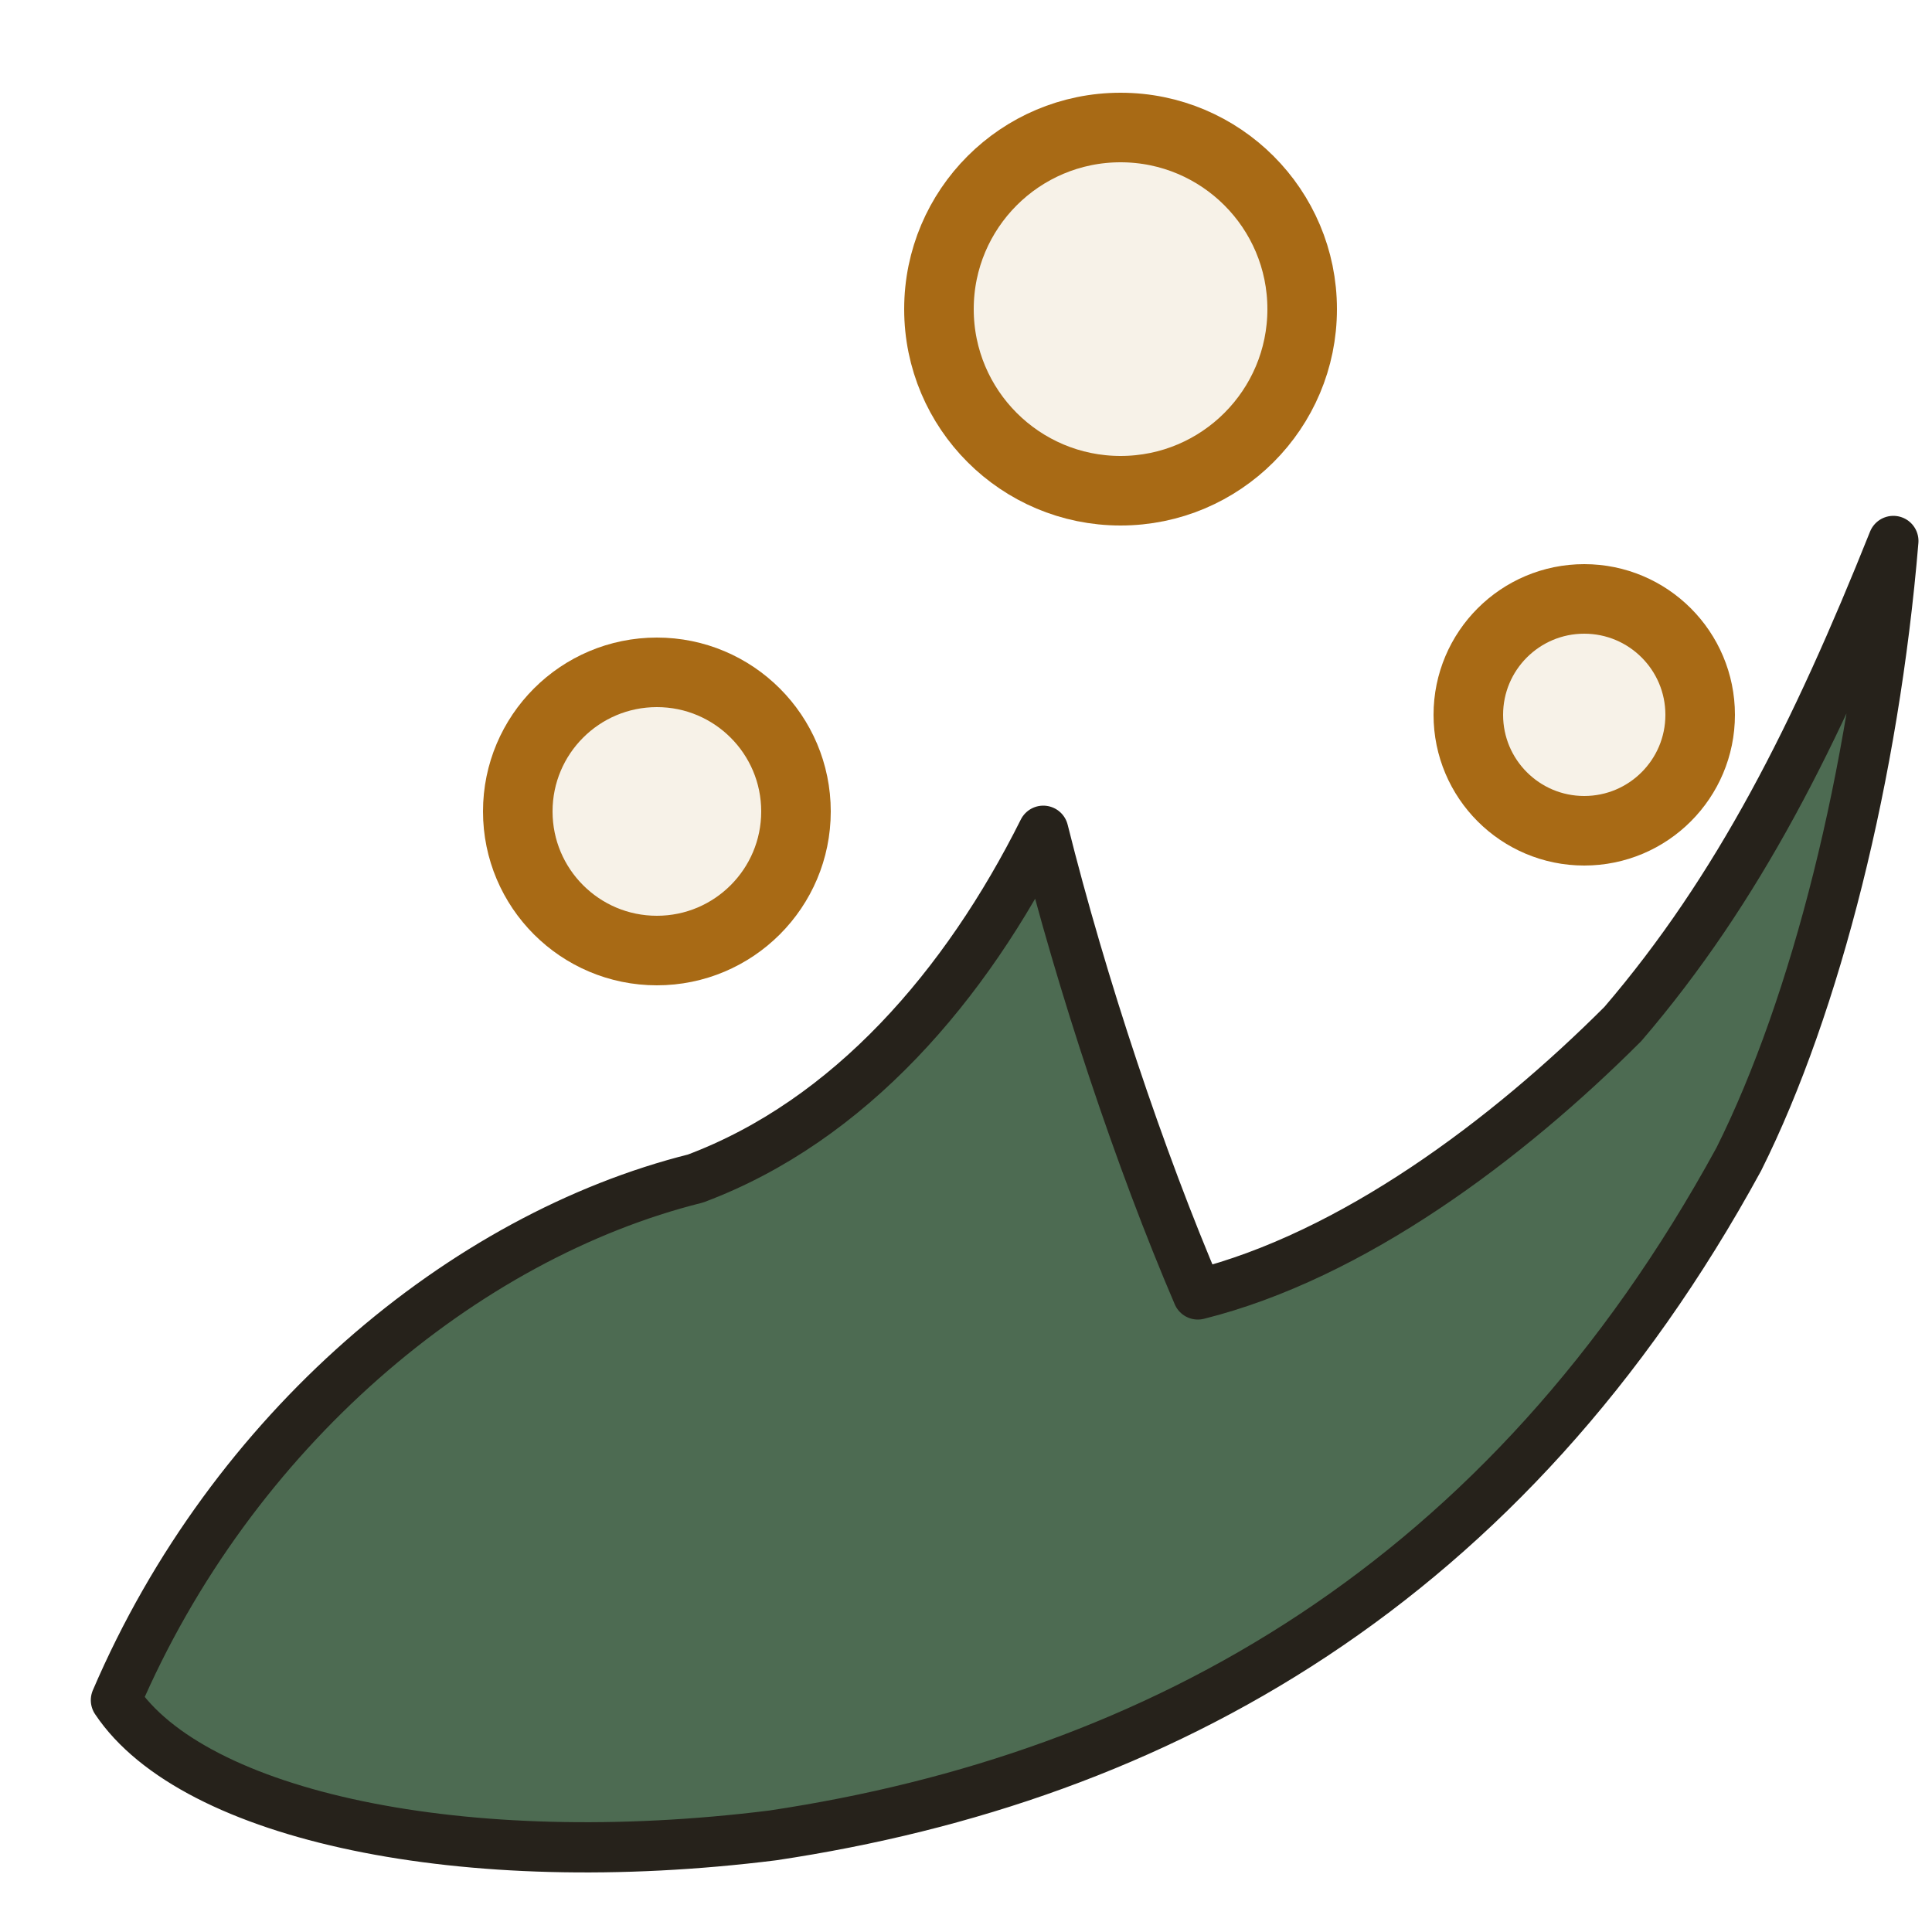
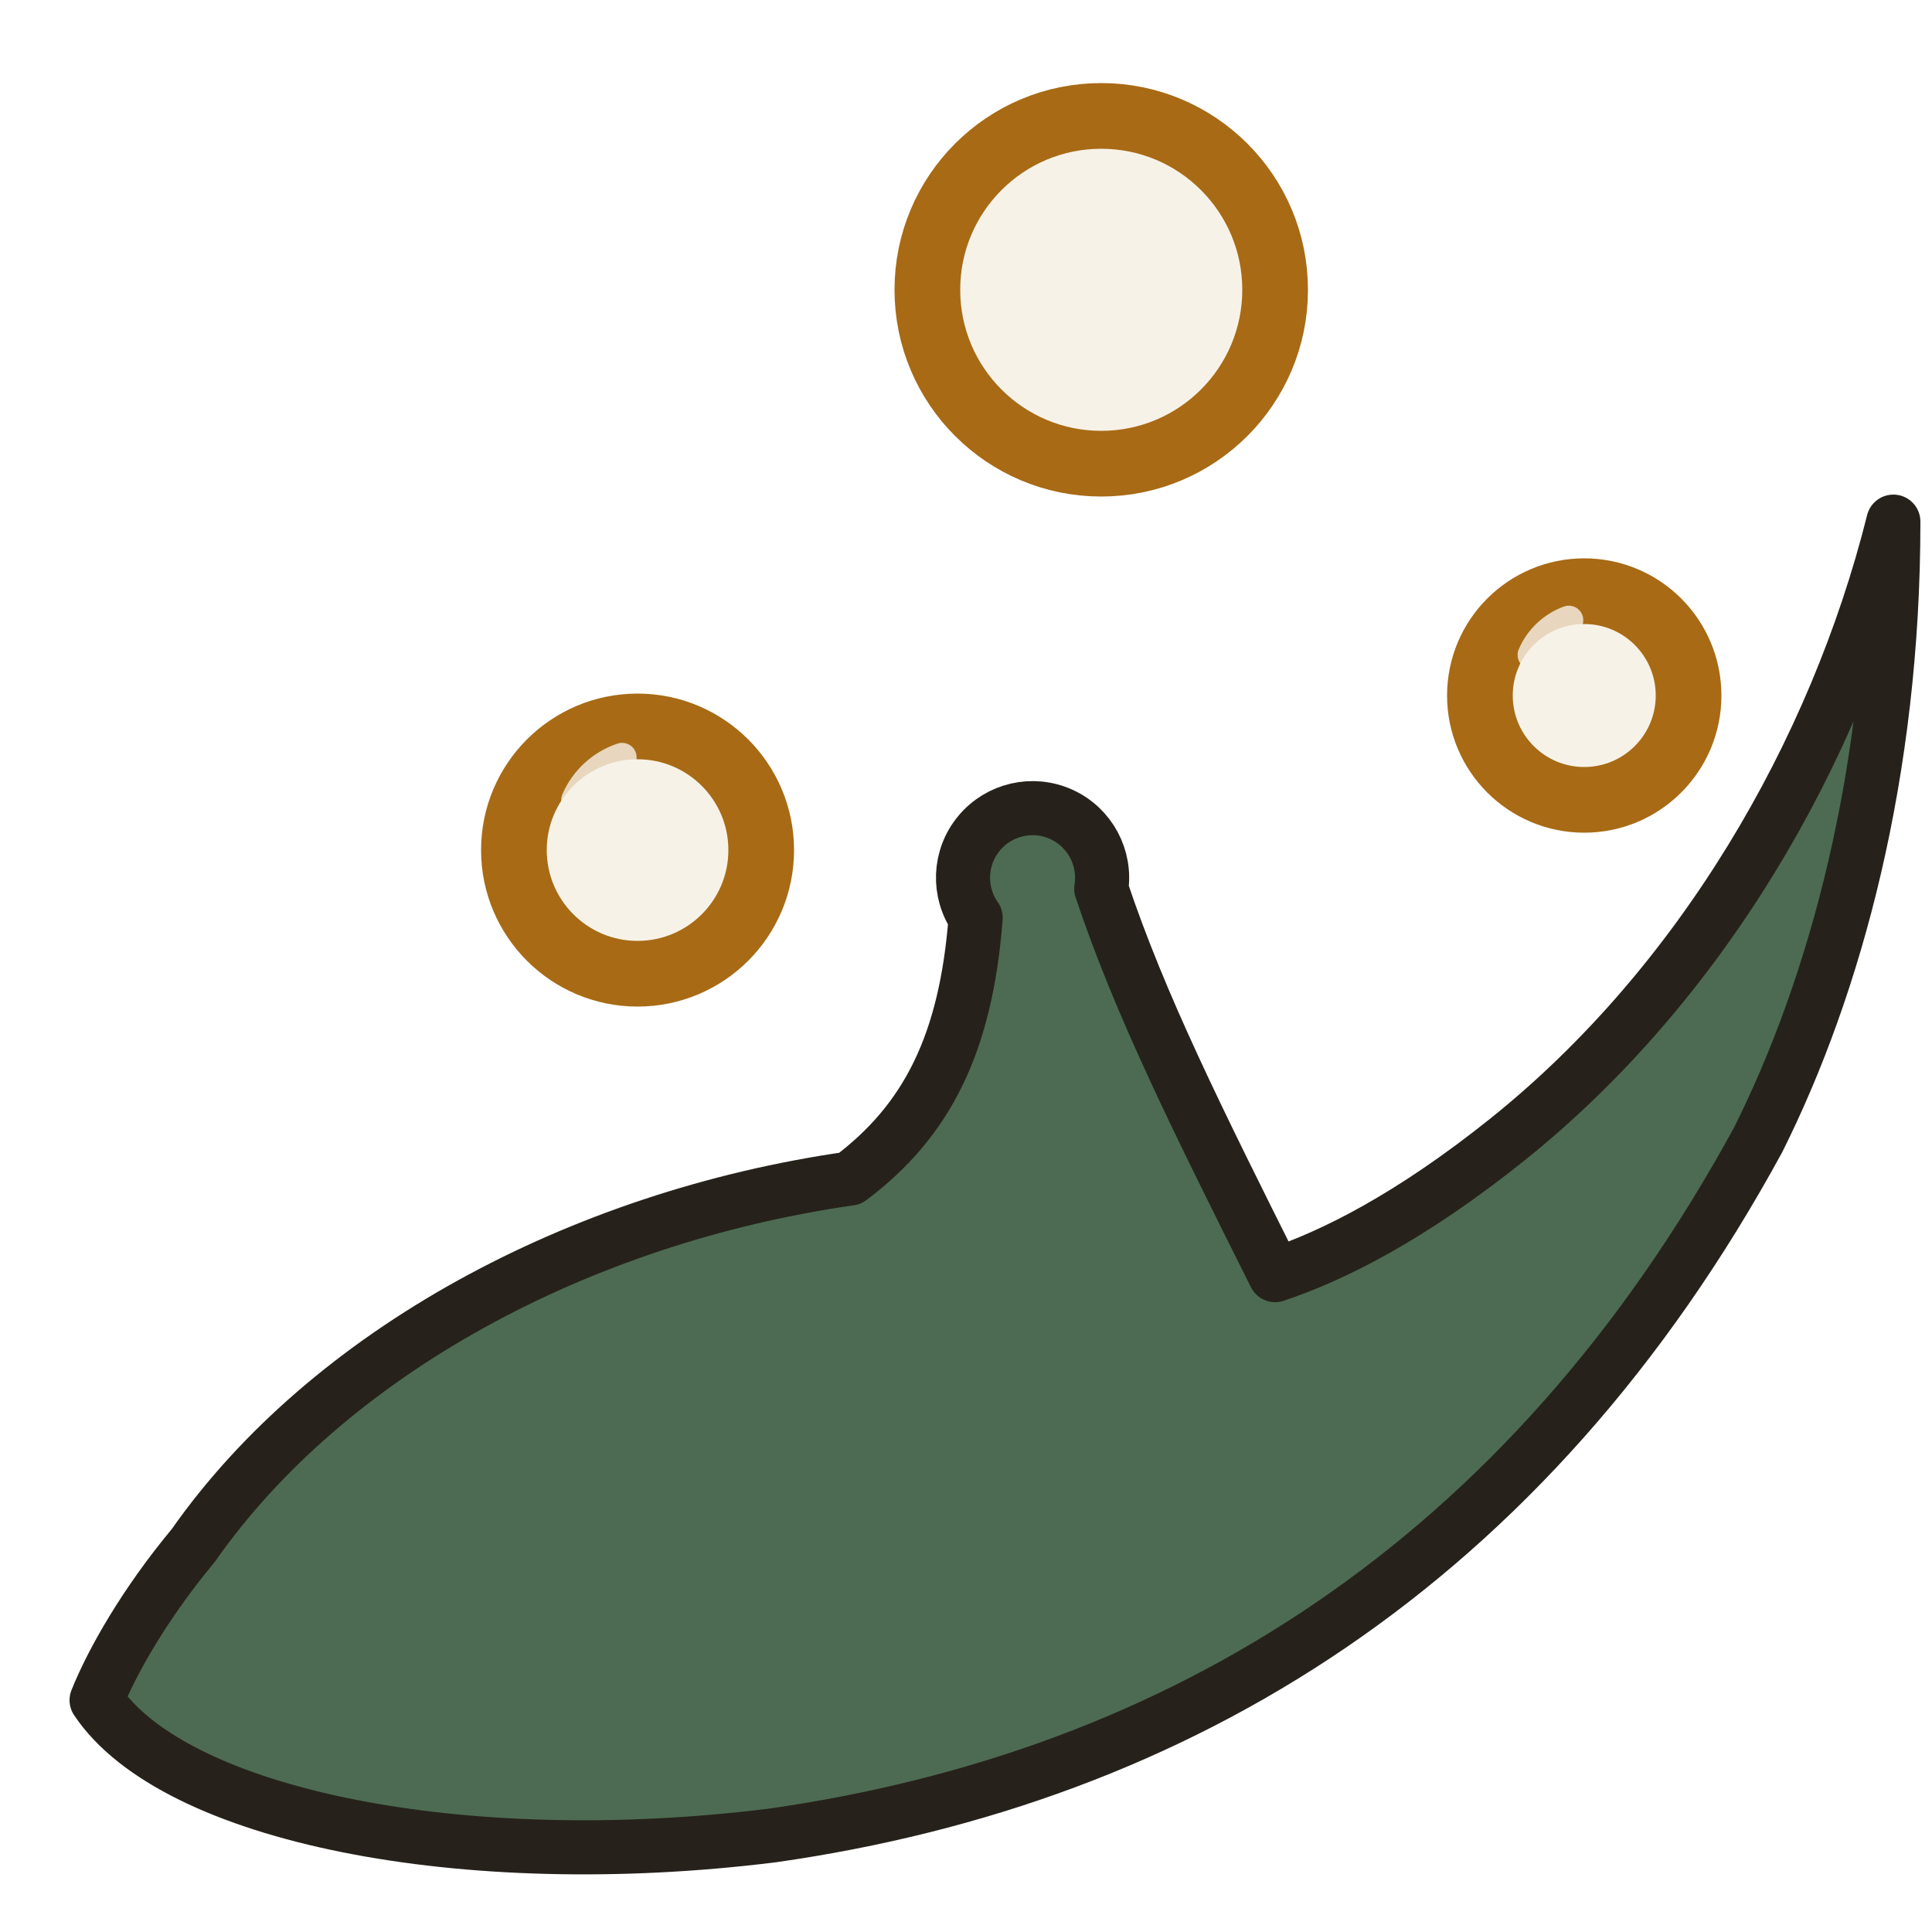
<svg xmlns="http://www.w3.org/2000/svg" viewBox="0 0 100 100">
  <g fill="none" stroke-linecap="round" stroke-linejoin="round">
-     <g stroke="#a86a15" stroke-width="3.6" fill="#f7f2e8">
-       <circle cx="34" cy="42" r="7.2" />
-       <circle cx="58" cy="16" r="9.4" />
-       <circle cx="82" cy="37" r="6" />
+     <g stroke="#a86a15" stroke-width="3.4">
+       <circle cx="33" cy="44" r="6.4" fill="#f7f2e8" />
+       <circle cx="57" cy="15" r="9" fill="#f7f2e8" />
+       <circle cx="82" cy="36" r="5.4" fill="#f7f2e8" />
    </g>
-     <path d="M6 88 C10 94 24 97 40 95 C60 92 78 82 90 60 C94 52 97 40 98 28              C94 38 90 46 84 53 C78 59 70 65 62 67              C59 60 56 51 54 43              C50 51 44 58 36 61 C24 64 12 74 6 88 Z" fill="#4d6b52" stroke="#26221b" stroke-width="2.6" />
+     <g stroke="#f7f2e8" stroke-width="1.5" opacity=".8">
+       <path d="M29.8 41.4a4 4 0 0 1 2.4-2.2" />
+       <path d="M52.7 11a6.4 6.4 0 0 1 3.4-2.4" />
+       <path d="M79.3 33.9a3.3 3.3 0 0 1 1.9-1.8" />
+     </g>
+     <path d="M5 88C9 94 24 97 40 95 61 92 79 81 91 59 95 51 98 40 98 27 95 39 88 51 78 59 73 63 69 65 66 66 62 58 59 52 57 46A3.6 3.6 0 1 0 50.5 47.5C50 54 48 58 44 61 30 63 17 70 10 80 7.5 83 5.8 86 5 88Z" fill="#4d6b52" stroke="#26221b" stroke-width="2.8" />
  </g>
</svg>
